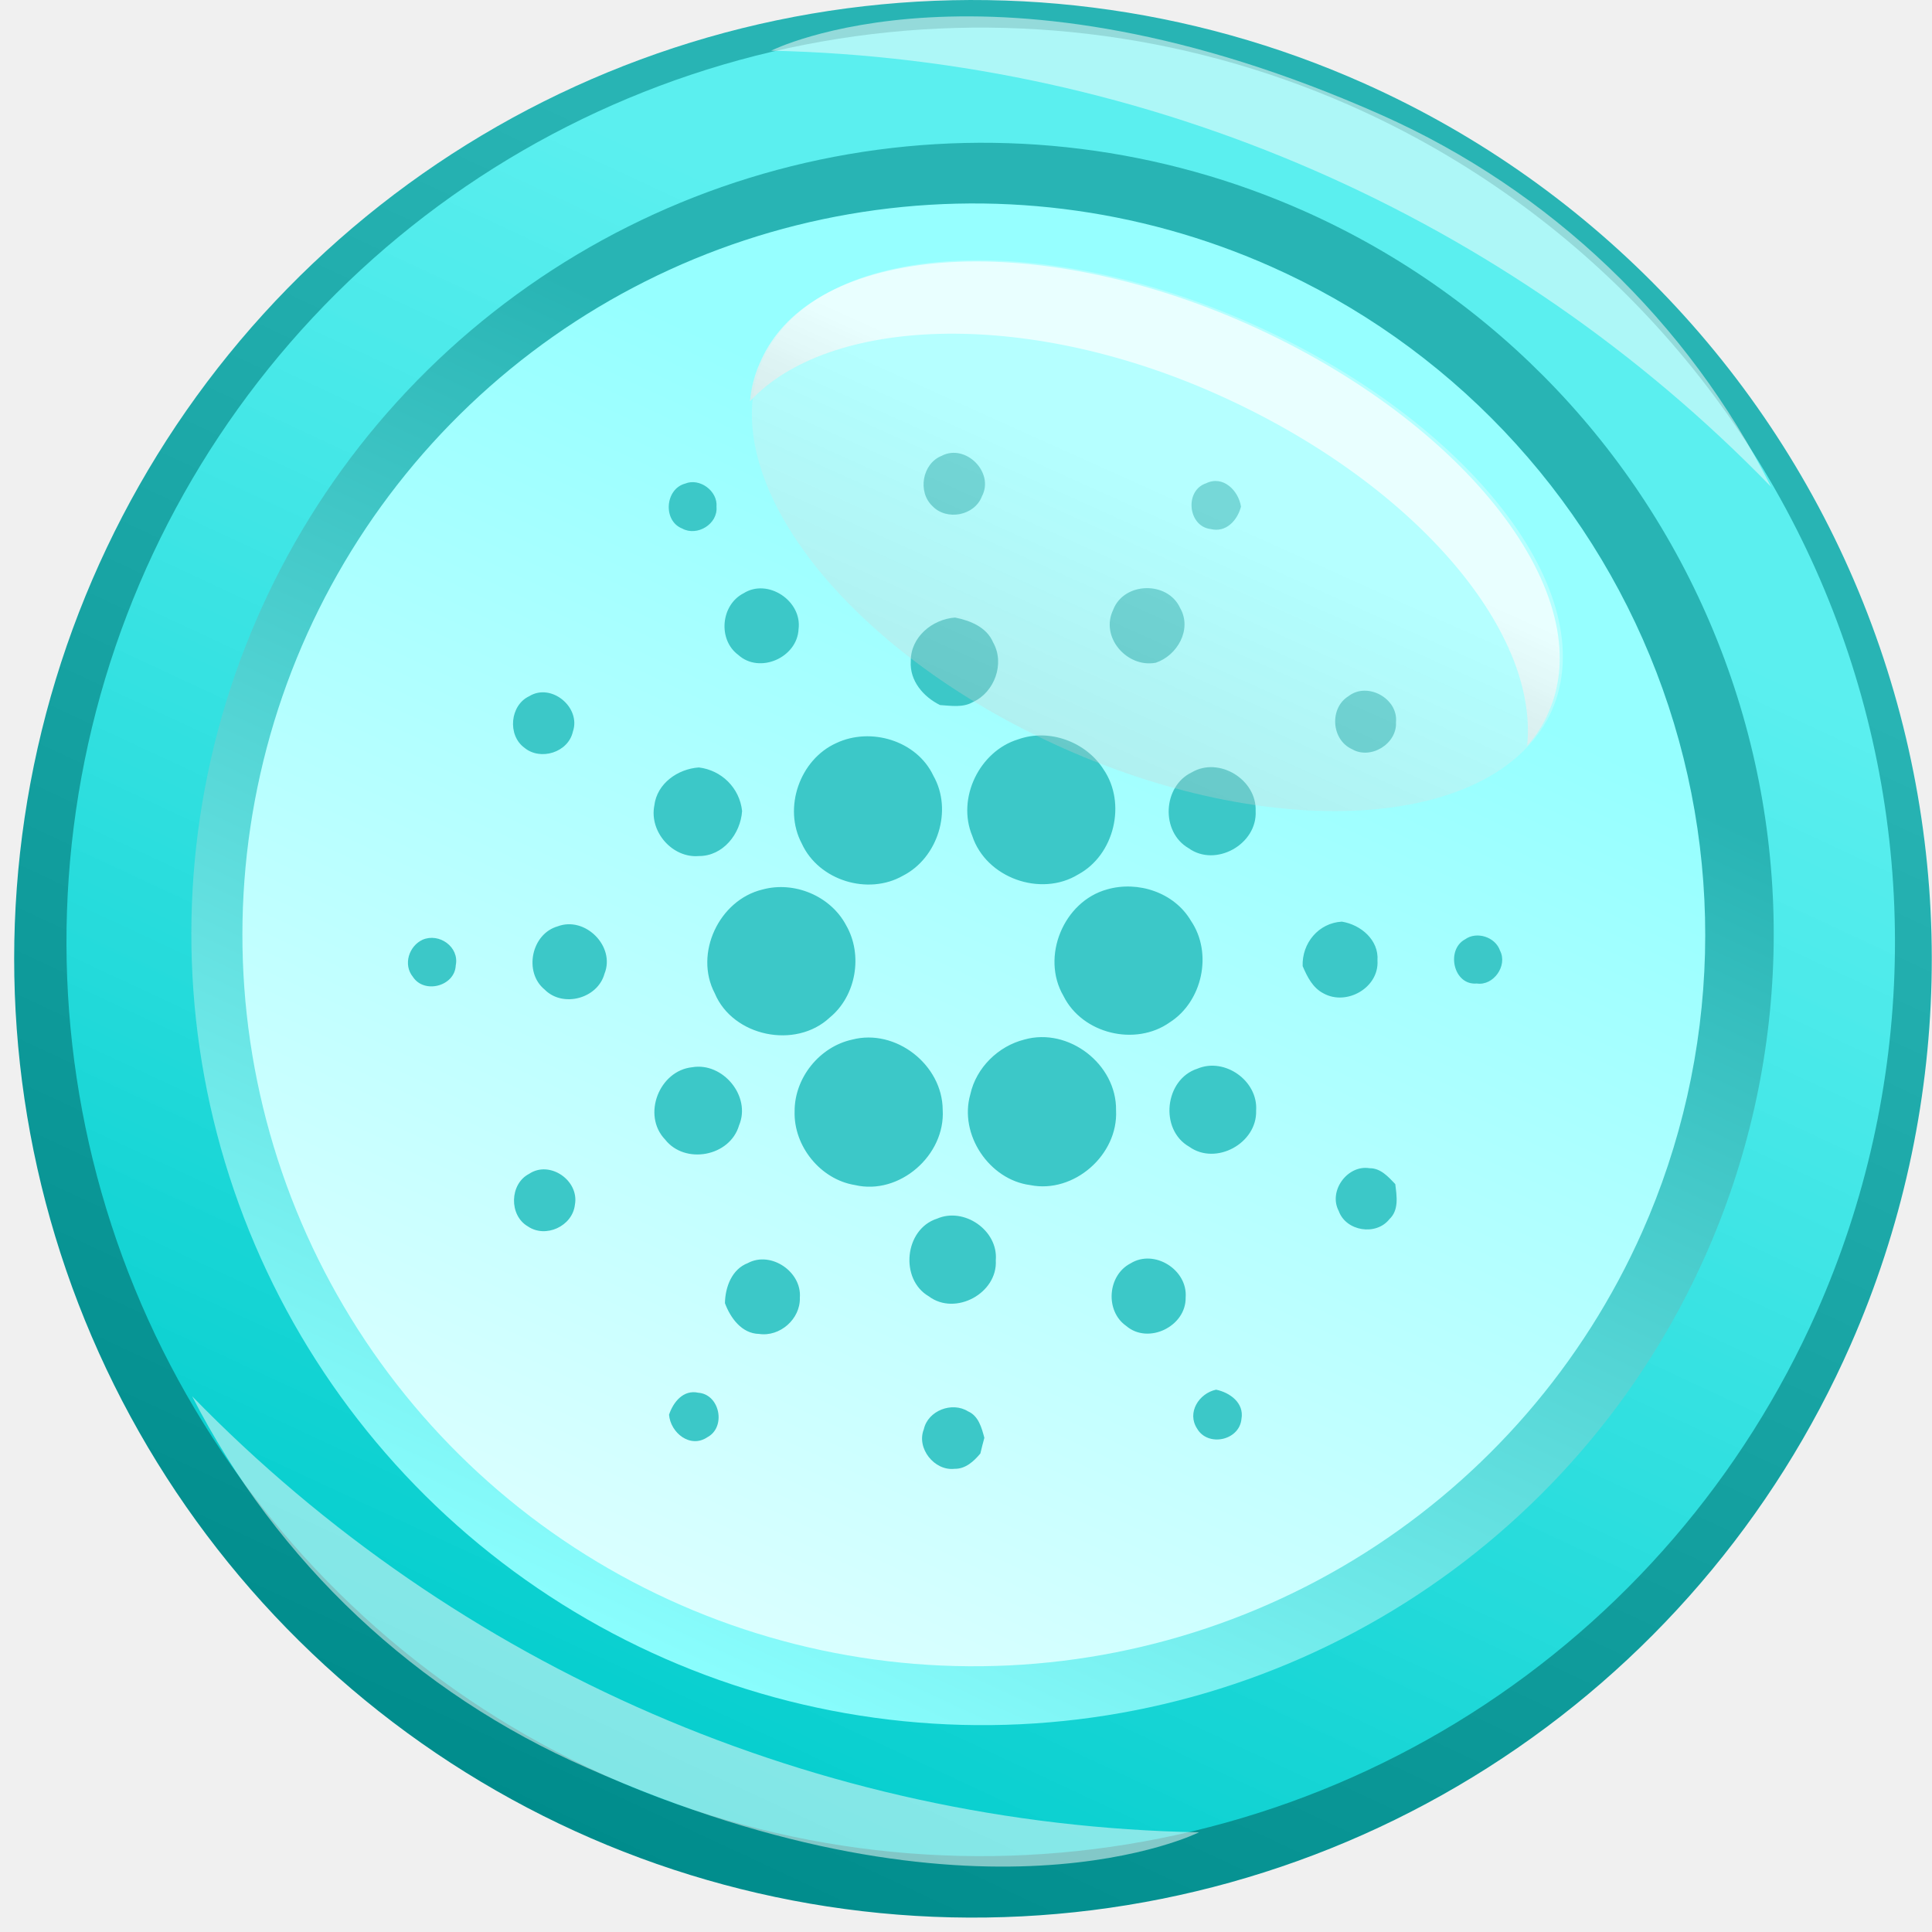
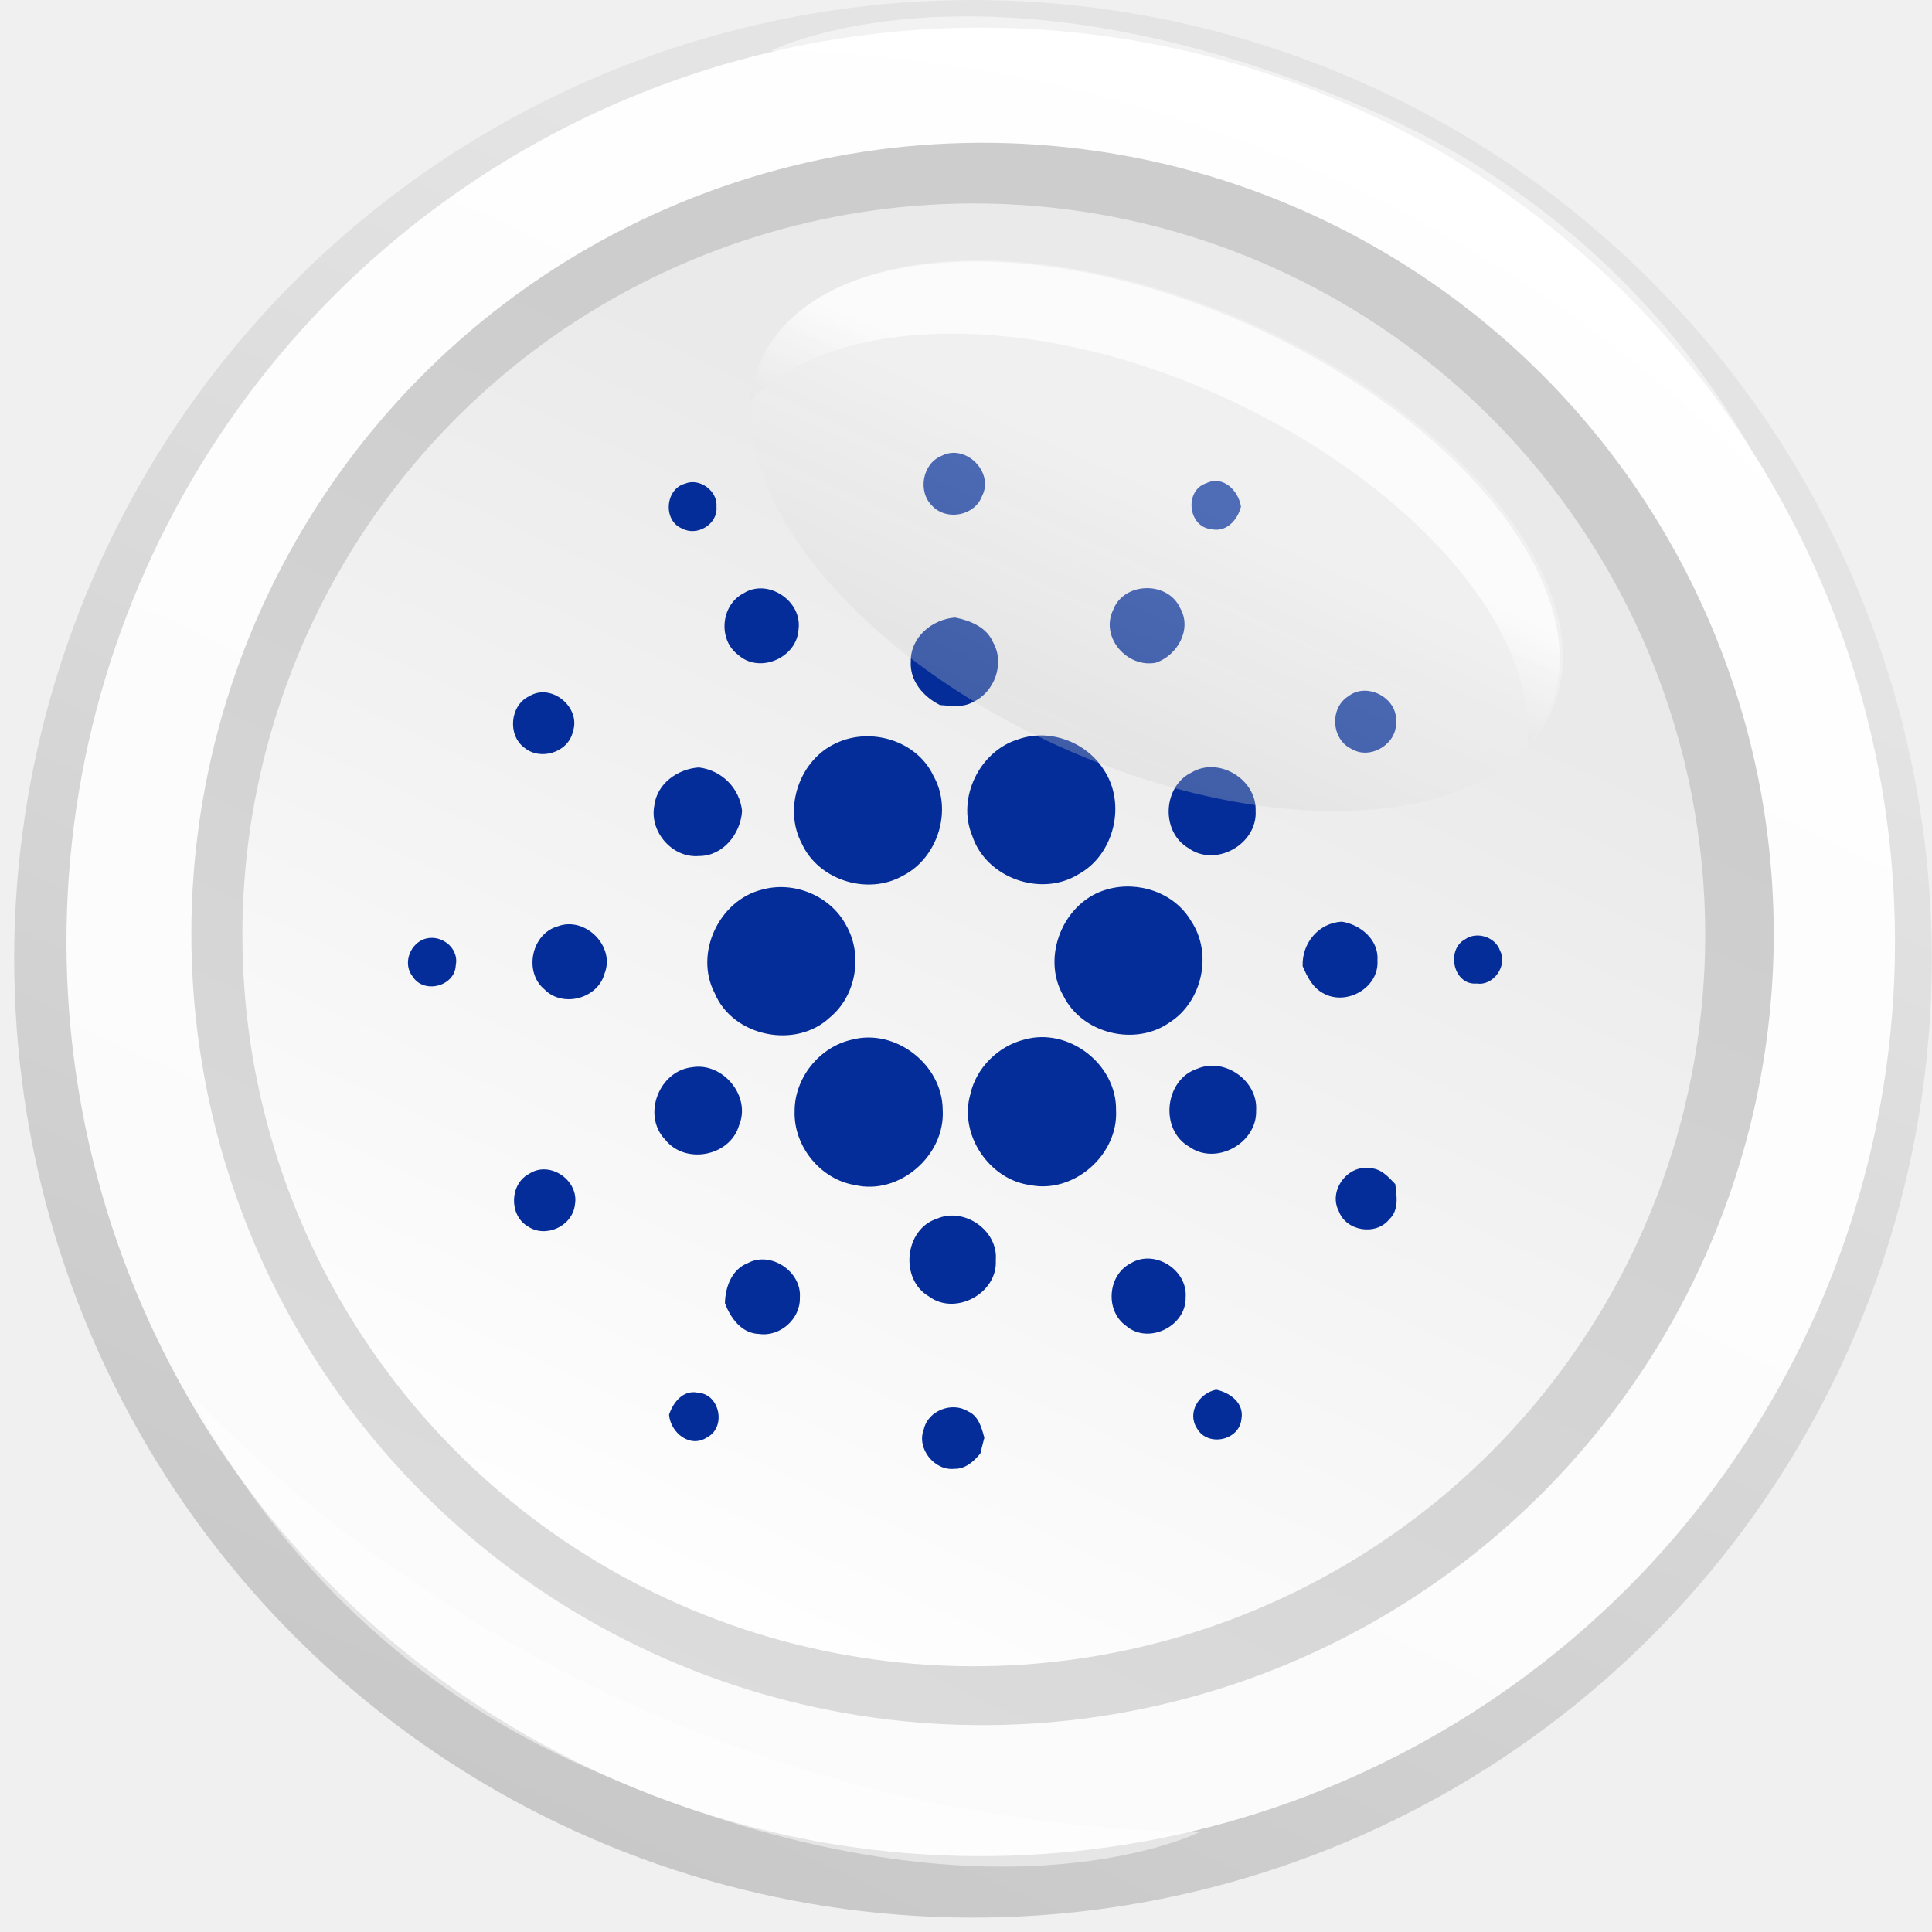
<svg xmlns="http://www.w3.org/2000/svg" width="48" height="48" viewBox="0 0 48 48" fill="none">
-   <path d="M45.98 33.408C44.082 37.727 40.943 41.385 36.963 43.918C32.983 46.451 28.341 47.745 23.625 47.636C18.908 47.527 14.33 46.021 10.471 43.307C6.612 40.593 3.646 36.795 1.948 32.393C0.25 27.992 -0.102 23.185 0.935 18.583C1.973 13.981 4.353 9.79 7.775 6.543C11.197 3.295 15.506 1.137 20.156 0.341C24.806 -0.454 29.588 0.149 33.895 2.074C39.639 4.642 44.135 9.378 46.399 15.249C48.663 21.12 48.513 27.648 45.98 33.408Z" fill="url(#paint0_linear_328_77430)" />
-   <path style="mix-blend-mode:screen" d="M45.137 32.593C43.32 36.698 40.328 40.173 36.537 42.579C32.747 44.984 28.329 46.213 23.841 46.109C19.353 46.005 14.996 44.574 11.321 41.996C7.646 39.417 4.817 35.808 3.192 31.623C1.567 27.439 1.218 22.866 2.19 18.483C3.162 14.1 5.41 10.104 8.652 6.998C11.894 3.893 15.983 1.817 20.403 1.034C24.824 0.251 29.377 0.795 33.489 2.598C36.226 3.799 38.7 5.528 40.768 7.687C42.836 9.845 44.458 12.391 45.54 15.178C46.622 17.964 47.143 20.937 47.074 23.925C47.005 26.914 46.347 29.86 45.137 32.593Z" fill="url(#paint1_linear_328_77430)" />
-   <path d="M42.37 31.195C40.789 34.748 38.19 37.752 34.902 39.827C31.614 41.902 27.785 42.956 23.898 42.854C20.011 42.753 16.242 41.501 13.066 39.257C9.891 37.013 7.453 33.878 6.059 30.248C4.666 26.618 4.381 22.656 5.239 18.864C6.097 15.072 8.061 11.62 10.882 8.943C13.703 6.267 17.253 4.488 21.086 3.83C24.918 3.173 28.859 3.666 32.41 5.248C37.171 7.369 40.895 11.294 42.762 16.16C44.63 21.026 44.489 26.434 42.37 31.195Z" fill="url(#paint2_linear_328_77430)" />
-   <path d="M40.797 30.613C39.336 33.896 36.935 36.672 33.897 38.591C30.858 40.51 27.32 41.484 23.727 41.392C20.135 41.3 16.651 40.145 13.715 38.073C10.78 36.001 8.524 33.105 7.234 29.751C5.944 26.397 5.677 22.736 6.467 19.231C7.257 15.726 9.069 12.533 11.673 10.057C14.277 7.581 17.556 5.933 21.097 5.321C24.638 4.708 28.281 5.159 31.565 6.617C33.748 7.585 35.718 8.975 37.363 10.705C39.008 12.435 40.297 14.473 41.154 16.702C42.011 18.93 42.421 21.306 42.36 23.693C42.298 26.08 41.767 28.431 40.797 30.613Z" fill="url(#paint3_linear_328_77430)" />
+   <path d="M45.98 33.408C44.082 37.727 40.943 41.385 36.963 43.918C32.983 46.451 28.341 47.745 23.625 47.636C18.908 47.527 14.33 46.021 10.471 43.307C6.612 40.593 3.646 36.795 1.948 32.393C0.25 27.992 -0.102 23.185 0.935 18.583C1.973 13.981 4.353 9.79 7.775 6.543C11.197 3.295 15.506 1.137 20.156 0.341C24.806 -0.454 29.588 0.149 33.895 2.074C39.639 4.642 44.135 9.378 46.399 15.249C48.663 21.12 48.513 27.648 45.98 33.408Z" fill="url(#paint0_linear_328_77409)" />
+   <path style="mix-blend-mode:screen" d="M45.137 32.593C43.32 36.698 40.328 40.173 36.537 42.579C32.747 44.984 28.329 46.213 23.841 46.109C19.353 46.005 14.996 44.574 11.321 41.996C7.646 39.417 4.817 35.808 3.192 31.623C1.567 27.439 1.218 22.866 2.19 18.483C3.162 14.1 5.41 10.104 8.652 6.998C11.894 3.893 15.983 1.817 20.403 1.034C24.824 0.251 29.377 0.795 33.489 2.598C36.226 3.799 38.7 5.528 40.768 7.687C42.836 9.845 44.458 12.391 45.54 15.178C46.622 17.964 47.143 20.937 47.074 23.925C47.005 26.914 46.347 29.86 45.137 32.593Z" fill="url(#paint1_linear_328_77409)" />
+   <path d="M42.37 31.195C40.789 34.748 38.19 37.752 34.902 39.827C31.614 41.902 27.785 42.956 23.898 42.854C20.011 42.753 16.242 41.501 13.066 39.257C9.891 37.013 7.453 33.878 6.059 30.248C4.666 26.618 4.381 22.656 5.239 18.864C6.097 15.072 8.061 11.62 10.882 8.943C13.703 6.267 17.253 4.488 21.086 3.83C24.918 3.173 28.859 3.666 32.41 5.248C37.171 7.369 40.895 11.294 42.762 16.16C44.63 21.026 44.489 26.434 42.37 31.195Z" fill="url(#paint2_linear_328_77409)" />
+   <path d="M40.797 30.613C39.336 33.896 36.935 36.672 33.897 38.591C30.858 40.51 27.32 41.484 23.727 41.392C20.135 41.3 16.651 40.145 13.715 38.073C10.78 36.001 8.524 33.105 7.234 29.751C5.944 26.397 5.677 22.736 6.467 19.231C7.257 15.726 9.069 12.533 11.673 10.057C14.277 7.581 17.556 5.933 21.097 5.321C24.638 4.708 28.281 5.159 31.565 6.617C33.748 7.585 35.718 8.975 37.363 10.705C39.008 12.435 40.297 14.473 41.154 16.702C42.011 18.93 42.421 21.306 42.36 23.693C42.298 26.08 41.767 28.431 40.797 30.613Z" fill="url(#paint3_linear_328_77409)" />
  <path opacity="0.5" d="M4.774 34.69C6.881 38.808 10.349 42.07 14.588 43.922C24.343 48.261 29.789 45.523 29.789 45.523C20.349 45.35 11.358 41.457 4.774 34.69Z" fill="white" />
  <path opacity="0.5" d="M43.999 12.092C41.939 7.99 38.523 4.728 34.33 2.86C24.575 -1.479 19.158 1.259 19.158 1.259C28.54 1.468 37.462 5.359 43.999 12.092Z" fill="white" />
-   <path d="M23.395 11.325C23.988 11.014 24.711 11.735 24.396 12.33C24.213 12.815 23.52 12.944 23.166 12.574C22.791 12.219 22.913 11.518 23.395 11.325ZM17.022 12.015C17.382 11.866 17.837 12.198 17.801 12.592C17.839 13.02 17.318 13.335 16.951 13.132C16.465 12.943 16.521 12.149 17.022 12.015V12.015ZM30.075 13.144C29.513 13.075 29.424 12.187 29.965 12.007C30.386 11.801 30.771 12.187 30.832 12.587C30.744 12.929 30.459 13.242 30.075 13.143V13.144ZM18.472 14.741C19.073 14.358 19.932 14.928 19.84 15.63C19.808 16.34 18.871 16.751 18.342 16.271C17.831 15.894 17.908 15.03 18.472 14.741V14.741ZM27.658 15.147C27.927 14.452 29.015 14.43 29.321 15.108C29.623 15.635 29.251 16.287 28.713 16.466C28 16.6 27.323 15.825 27.659 15.147L27.658 15.147ZM22.628 16.426C22.622 15.829 23.163 15.383 23.729 15.343C24.104 15.418 24.512 15.579 24.673 15.959C24.973 16.484 24.707 17.206 24.165 17.446C23.918 17.586 23.625 17.534 23.355 17.517C22.943 17.314 22.596 16.915 22.628 16.427L22.628 16.426ZM13.149 17.297C13.699 16.957 14.441 17.577 14.233 18.177C14.118 18.697 13.424 18.908 13.027 18.576C12.603 18.266 12.67 17.519 13.149 17.297ZM33.503 17.296C33.969 16.932 34.739 17.35 34.683 17.941C34.715 18.481 34.049 18.887 33.586 18.61C33.076 18.379 33.024 17.591 33.503 17.296V17.296ZM25.293 18.37C26.063 18.092 26.977 18.425 27.416 19.114C27.994 19.957 27.686 21.241 26.788 21.725C25.858 22.297 24.499 21.812 24.156 20.768C23.765 19.833 24.334 18.663 25.293 18.37ZM20.777 18.462C21.63 18.058 22.778 18.397 23.19 19.274C23.675 20.128 23.3 21.316 22.433 21.757C21.566 22.252 20.341 21.877 19.921 20.96C19.45 20.074 19.868 18.871 20.777 18.462ZM16.256 20.016C16.321 19.464 16.839 19.104 17.362 19.067C17.926 19.135 18.376 19.575 18.437 20.149C18.4 20.716 17.964 21.271 17.365 21.268C16.707 21.325 16.13 20.667 16.256 20.017V20.016ZM29.611 19.188C30.287 18.792 31.226 19.368 31.196 20.148C31.242 20.975 30.203 21.558 29.53 21.073C28.831 20.669 28.886 19.532 29.611 19.188V19.188ZM18.939 22.101C19.73 21.883 20.634 22.257 21.021 22.987C21.446 23.722 21.273 24.743 20.613 25.282C19.767 26.073 18.207 25.755 17.757 24.676C17.239 23.687 17.868 22.361 18.939 22.101V22.101ZM27.505 22.097C28.273 21.876 29.176 22.173 29.589 22.877C30.135 23.682 29.875 24.882 29.061 25.401C28.21 26.003 26.89 25.687 26.422 24.745C25.853 23.771 26.425 22.394 27.505 22.097ZM13.855 23.015C14.538 22.755 15.295 23.513 15.018 24.193C14.849 24.813 13.98 25.042 13.531 24.585C13.006 24.156 13.2 23.201 13.855 23.015H13.855ZM32.364 24.002C32.344 23.434 32.758 22.93 33.338 22.898C33.806 22.973 34.26 23.352 34.223 23.863C34.266 24.539 33.456 24.998 32.883 24.681C32.614 24.544 32.477 24.267 32.364 24.002V24.002ZM10.498 23.348C10.909 23.168 11.417 23.526 11.323 23.984C11.301 24.503 10.539 24.703 10.258 24.269C10.011 23.968 10.159 23.504 10.498 23.348ZM36.4 23.337C36.689 23.13 37.153 23.279 37.268 23.619C37.462 23.99 37.106 24.498 36.691 24.435C36.107 24.488 35.918 23.595 36.4 23.337ZM21.171 25.829C22.252 25.546 23.414 26.452 23.421 27.571C23.491 28.701 22.347 29.703 21.24 29.442C20.385 29.304 19.714 28.476 19.742 27.608C19.739 26.777 20.363 26.005 21.171 25.829H21.171ZM25.452 25.827C26.549 25.518 27.746 26.441 27.728 27.585C27.786 28.694 26.677 29.663 25.594 29.443C24.575 29.31 23.822 28.185 24.107 27.19C24.251 26.528 24.802 25.989 25.452 25.827ZM17.198 26.515C17.957 26.385 18.669 27.236 18.361 27.961C18.136 28.733 17.018 28.942 16.524 28.311C15.944 27.706 16.377 26.599 17.198 26.515ZM29.752 26.55C30.429 26.265 31.26 26.854 31.208 27.592C31.235 28.405 30.209 28.965 29.547 28.491C28.797 28.065 28.934 26.812 29.752 26.55ZM33.261 30.087C32.996 29.591 33.478 28.933 34.026 29.024C34.3 29.02 34.491 29.236 34.665 29.418C34.701 29.712 34.762 30.063 34.519 30.29C34.188 30.71 33.441 30.59 33.261 30.088V30.087ZM13.147 29.163C13.66 28.82 14.398 29.331 14.283 29.934C14.221 30.467 13.554 30.771 13.114 30.469C12.642 30.195 12.659 29.413 13.147 29.163V29.163ZM23.277 30.279C23.949 29.981 24.804 30.568 24.74 31.311C24.79 32.132 23.732 32.701 23.076 32.207C22.348 31.784 22.469 30.539 23.278 30.278L23.277 30.279ZM18.585 31.378C19.157 31.076 19.924 31.598 19.872 32.241C19.889 32.769 19.377 33.219 18.858 33.141C18.428 33.132 18.148 32.745 18.011 32.377C18.018 31.976 18.182 31.53 18.585 31.379V31.378ZM28.089 31.388C28.677 31.023 29.512 31.547 29.457 32.235C29.472 32.953 28.528 33.414 27.98 32.942C27.45 32.572 27.515 31.682 28.089 31.388ZM29.742 35.494C29.481 35.096 29.788 34.617 30.213 34.526C30.554 34.596 30.915 34.854 30.844 35.252C30.794 35.791 30.01 35.956 29.742 35.494ZM16.622 35.148C16.727 34.833 16.979 34.52 17.348 34.602C17.886 34.641 18.046 35.456 17.575 35.707C17.151 35.994 16.66 35.601 16.622 35.148ZM22.952 35.51C23.055 35.044 23.655 34.817 24.051 35.065C24.312 35.178 24.389 35.472 24.456 35.722C24.42 35.852 24.388 35.982 24.357 36.112C24.195 36.305 23.987 36.498 23.717 36.492C23.215 36.551 22.763 35.981 22.952 35.51Z" fill="#3CC8C8" />
-   <path opacity="0.3" d="M38.554 17.654C37.243 20.566 31.827 21.003 26.41 18.586C20.994 16.169 17.674 11.859 18.955 8.947C20.237 6.035 25.682 5.627 31.099 8.044C36.515 10.461 39.835 14.742 38.554 17.654Z" fill="url(#paint4_linear_328_77430)" />
-   <path opacity="0.7" d="M30.225 9.791C35.059 11.946 38.234 15.616 37.942 18.528C38.161 18.287 38.339 18.011 38.467 17.712C39.777 14.8 36.428 10.49 31.041 8.073C25.653 5.656 20.178 6.064 18.897 8.976C18.752 9.288 18.663 9.623 18.635 9.966C20.557 7.898 25.391 7.636 30.225 9.791Z" fill="url(#paint5_linear_328_77430)" />
+   <path d="M23.395 11.325C23.988 11.014 24.711 11.735 24.396 12.33C24.213 12.815 23.52 12.944 23.166 12.574C22.791 12.219 22.913 11.518 23.395 11.325ZM17.022 12.015C17.382 11.866 17.837 12.198 17.801 12.592C17.839 13.02 17.318 13.335 16.951 13.132C16.465 12.943 16.521 12.149 17.022 12.015V12.015ZM30.075 13.144C29.513 13.075 29.424 12.187 29.965 12.007C30.386 11.801 30.771 12.187 30.832 12.587C30.744 12.929 30.459 13.242 30.075 13.143V13.144ZM18.472 14.741C19.073 14.358 19.932 14.928 19.84 15.63C19.808 16.34 18.871 16.751 18.342 16.271C17.831 15.894 17.908 15.03 18.472 14.741V14.741ZM27.658 15.147C27.927 14.452 29.015 14.43 29.321 15.108C29.623 15.635 29.251 16.287 28.713 16.466C28 16.6 27.323 15.825 27.659 15.147L27.658 15.147ZM22.628 16.426C22.622 15.829 23.163 15.383 23.729 15.343C24.104 15.418 24.512 15.579 24.673 15.959C24.973 16.484 24.707 17.206 24.165 17.446C23.918 17.586 23.625 17.534 23.355 17.517C22.943 17.314 22.596 16.915 22.628 16.427L22.628 16.426ZM13.149 17.297C13.699 16.957 14.441 17.577 14.233 18.177C14.118 18.697 13.424 18.908 13.027 18.576C12.603 18.266 12.67 17.519 13.149 17.297ZM33.503 17.296C33.969 16.932 34.739 17.35 34.683 17.941C34.715 18.481 34.049 18.887 33.586 18.61C33.076 18.379 33.024 17.591 33.503 17.296V17.296ZM25.293 18.37C26.063 18.092 26.977 18.425 27.416 19.114C27.994 19.957 27.686 21.241 26.788 21.725C25.858 22.297 24.499 21.812 24.156 20.768C23.765 19.833 24.334 18.663 25.293 18.37ZM20.777 18.462C21.63 18.058 22.778 18.397 23.19 19.274C23.675 20.128 23.3 21.316 22.433 21.757C21.566 22.252 20.341 21.877 19.921 20.96C19.45 20.074 19.868 18.871 20.777 18.462ZM16.256 20.016C16.321 19.464 16.839 19.104 17.362 19.067C17.926 19.135 18.376 19.575 18.437 20.149C18.4 20.716 17.964 21.271 17.365 21.268C16.707 21.325 16.13 20.667 16.256 20.017V20.016ZM29.611 19.188C30.287 18.792 31.226 19.368 31.196 20.148C31.242 20.975 30.203 21.558 29.53 21.073C28.831 20.669 28.886 19.532 29.611 19.188V19.188ZM18.939 22.101C19.73 21.883 20.634 22.257 21.021 22.987C21.446 23.722 21.273 24.743 20.613 25.282C19.767 26.073 18.207 25.755 17.757 24.676C17.239 23.687 17.868 22.361 18.939 22.101V22.101ZM27.505 22.097C28.273 21.876 29.176 22.173 29.589 22.877C30.135 23.682 29.875 24.882 29.061 25.401C28.21 26.003 26.89 25.687 26.422 24.745C25.853 23.771 26.425 22.394 27.505 22.097ZM13.855 23.015C14.538 22.755 15.295 23.513 15.018 24.193C14.849 24.813 13.98 25.042 13.531 24.585C13.006 24.156 13.2 23.201 13.855 23.015H13.855ZM32.364 24.002C32.344 23.434 32.758 22.93 33.338 22.898C33.806 22.973 34.26 23.352 34.223 23.863C34.266 24.539 33.456 24.998 32.883 24.681C32.614 24.544 32.477 24.267 32.364 24.002V24.002ZM10.498 23.348C10.909 23.168 11.417 23.526 11.323 23.984C11.301 24.503 10.539 24.703 10.258 24.269C10.011 23.968 10.159 23.504 10.498 23.348ZM36.4 23.337C36.689 23.13 37.153 23.279 37.268 23.619C37.462 23.99 37.106 24.498 36.691 24.435C36.107 24.488 35.918 23.595 36.4 23.337ZM21.171 25.829C22.252 25.546 23.414 26.452 23.421 27.571C23.491 28.701 22.347 29.703 21.24 29.442C20.385 29.304 19.714 28.476 19.742 27.608C19.739 26.777 20.363 26.005 21.171 25.829H21.171ZM25.452 25.827C26.549 25.518 27.746 26.441 27.728 27.585C27.786 28.694 26.677 29.663 25.594 29.443C24.575 29.31 23.822 28.185 24.107 27.19C24.251 26.528 24.802 25.989 25.452 25.827ZM17.198 26.515C17.957 26.385 18.669 27.236 18.361 27.961C18.136 28.733 17.018 28.942 16.524 28.311C15.944 27.706 16.377 26.599 17.198 26.515ZM29.752 26.55C30.429 26.265 31.26 26.854 31.208 27.592C31.235 28.405 30.209 28.965 29.547 28.491C28.797 28.065 28.934 26.812 29.752 26.55ZM33.261 30.087C32.996 29.591 33.478 28.933 34.026 29.024C34.3 29.02 34.491 29.236 34.665 29.418C34.701 29.712 34.762 30.063 34.519 30.29C34.188 30.71 33.441 30.59 33.261 30.088V30.087ZM13.147 29.163C13.66 28.82 14.398 29.331 14.283 29.934C14.221 30.467 13.554 30.771 13.114 30.469C12.642 30.195 12.659 29.413 13.147 29.163V29.163ZM23.277 30.279C23.949 29.981 24.804 30.568 24.74 31.311C24.79 32.132 23.732 32.701 23.076 32.207C22.348 31.784 22.469 30.539 23.278 30.278L23.277 30.279ZM18.585 31.378C19.157 31.076 19.924 31.598 19.872 32.241C19.889 32.769 19.377 33.219 18.858 33.141C18.428 33.132 18.148 32.745 18.011 32.377C18.018 31.976 18.182 31.53 18.585 31.379V31.378ZM28.089 31.388C28.677 31.023 29.512 31.547 29.457 32.235C29.472 32.953 28.528 33.414 27.98 32.942C27.45 32.572 27.515 31.682 28.089 31.388ZM29.742 35.494C29.481 35.096 29.788 34.617 30.213 34.526C30.554 34.596 30.915 34.854 30.844 35.252C30.794 35.791 30.01 35.956 29.742 35.494ZM16.622 35.148C16.727 34.833 16.979 34.52 17.348 34.602C17.886 34.641 18.046 35.456 17.575 35.707C17.151 35.994 16.66 35.601 16.622 35.148ZM22.952 35.51C23.055 35.044 23.655 34.817 24.051 35.065C24.312 35.178 24.389 35.472 24.456 35.722C24.42 35.852 24.388 35.982 24.357 36.112C24.195 36.305 23.987 36.498 23.717 36.492C23.215 36.551 22.763 35.981 22.952 35.51Z" fill="#042D99" />
+   <path opacity="0.3" d="M38.554 17.654C37.243 20.566 31.827 21.003 26.41 18.586C20.994 16.169 17.674 11.859 18.955 8.947C20.237 6.035 25.682 5.627 31.099 8.044C36.515 10.461 39.835 14.742 38.554 17.654Z" fill="url(#paint4_linear_328_77409)" />
+   <path opacity="0.7" d="M30.225 9.791C35.059 11.946 38.234 15.616 37.942 18.528C38.161 18.287 38.339 18.011 38.467 17.712C39.777 14.8 36.428 10.49 31.041 8.073C25.653 5.656 20.178 6.064 18.897 8.976C18.752 9.288 18.663 9.623 18.635 9.966C20.557 7.898 25.391 7.636 30.225 9.791Z" fill="url(#paint5_linear_328_77409)" />
  <defs>
-     <linearGradient id="paint0_linear_328_77430" x1="11.505" y1="44.449" x2="28.05" y2="8.929" gradientUnits="userSpaceOnUse">
-       <stop stop-color="#008C8C" />
-       <stop offset="1" stop-color="#28B4B4" />
+     <linearGradient id="paint0_linear_328_77409" x1="11.505" y1="44.449" x2="28.05" y2="8.929" gradientUnits="userSpaceOnUse">
+       <stop stop-color="#C8C8C8" />
+       <stop offset="1" stop-color="#E4E4E4" />
    </linearGradient>
-     <linearGradient id="paint1_linear_328_77430" x1="12.079" y1="43.177" x2="27.845" y2="9.315" gradientUnits="userSpaceOnUse">
-       <stop stop-color="#008C8C" />
-       <stop offset="0.99" stop-color="#3CC8C8" />
+     <linearGradient id="paint1_linear_328_77409" x1="12.079" y1="43.177" x2="27.845" y2="9.315" gradientUnits="userSpaceOnUse">
+       <stop stop-color="#E8E8E8" />
+       <stop offset="0.99" stop-color="#F3F3F3" />
    </linearGradient>
-     <linearGradient id="paint2_linear_328_77430" x1="13.281" y1="40.435" x2="26.918" y2="11.161" gradientUnits="userSpaceOnUse">
-       <stop stop-color="#8CFFFF" />
-       <stop offset="0.95" stop-color="#28B4B4" />
+     <linearGradient id="paint2_linear_328_77409" x1="13.281" y1="40.435" x2="26.918" y2="11.161" gradientUnits="userSpaceOnUse">
+       <stop stop-color="#DCDCDC" />
+       <stop offset="0.95" stop-color="#CDCDCD" />
    </linearGradient>
-     <linearGradient id="paint3_linear_328_77430" x1="13.617" y1="39.407" x2="26.247" y2="12.293" gradientUnits="userSpaceOnUse">
-       <stop stop-color="#DCFFFF" />
-       <stop offset="1" stop-color="#96FFFF" />
+     <linearGradient id="paint3_linear_328_77409" x1="13.617" y1="39.407" x2="26.247" y2="12.293" gradientUnits="userSpaceOnUse">
+       <stop stop-color="white" />
+       <stop offset="1" stop-color="#EAEAEA" />
    </linearGradient>
-     <linearGradient id="paint4_linear_328_77430" x1="22.671" y1="20.087" x2="26.767" y2="10.998" gradientUnits="userSpaceOnUse">
+     <linearGradient id="paint4_linear_328_77409" x1="22.671" y1="20.087" x2="26.767" y2="10.998" gradientUnits="userSpaceOnUse">
      <stop stop-color="#B9B9B9" />
      <stop offset="0.99" stop-color="white" />
    </linearGradient>
-     <linearGradient id="paint5_linear_328_77430" x1="24.55" y1="15.705" x2="26.95" y2="10.379" gradientUnits="userSpaceOnUse">
+     <linearGradient id="paint5_linear_328_77409" x1="24.55" y1="15.705" x2="26.95" y2="10.379" gradientUnits="userSpaceOnUse">
      <stop stop-color="#D0D0D0" />
      <stop offset="0.99" stop-color="white" />
    </linearGradient>
  </defs>
</svg>
